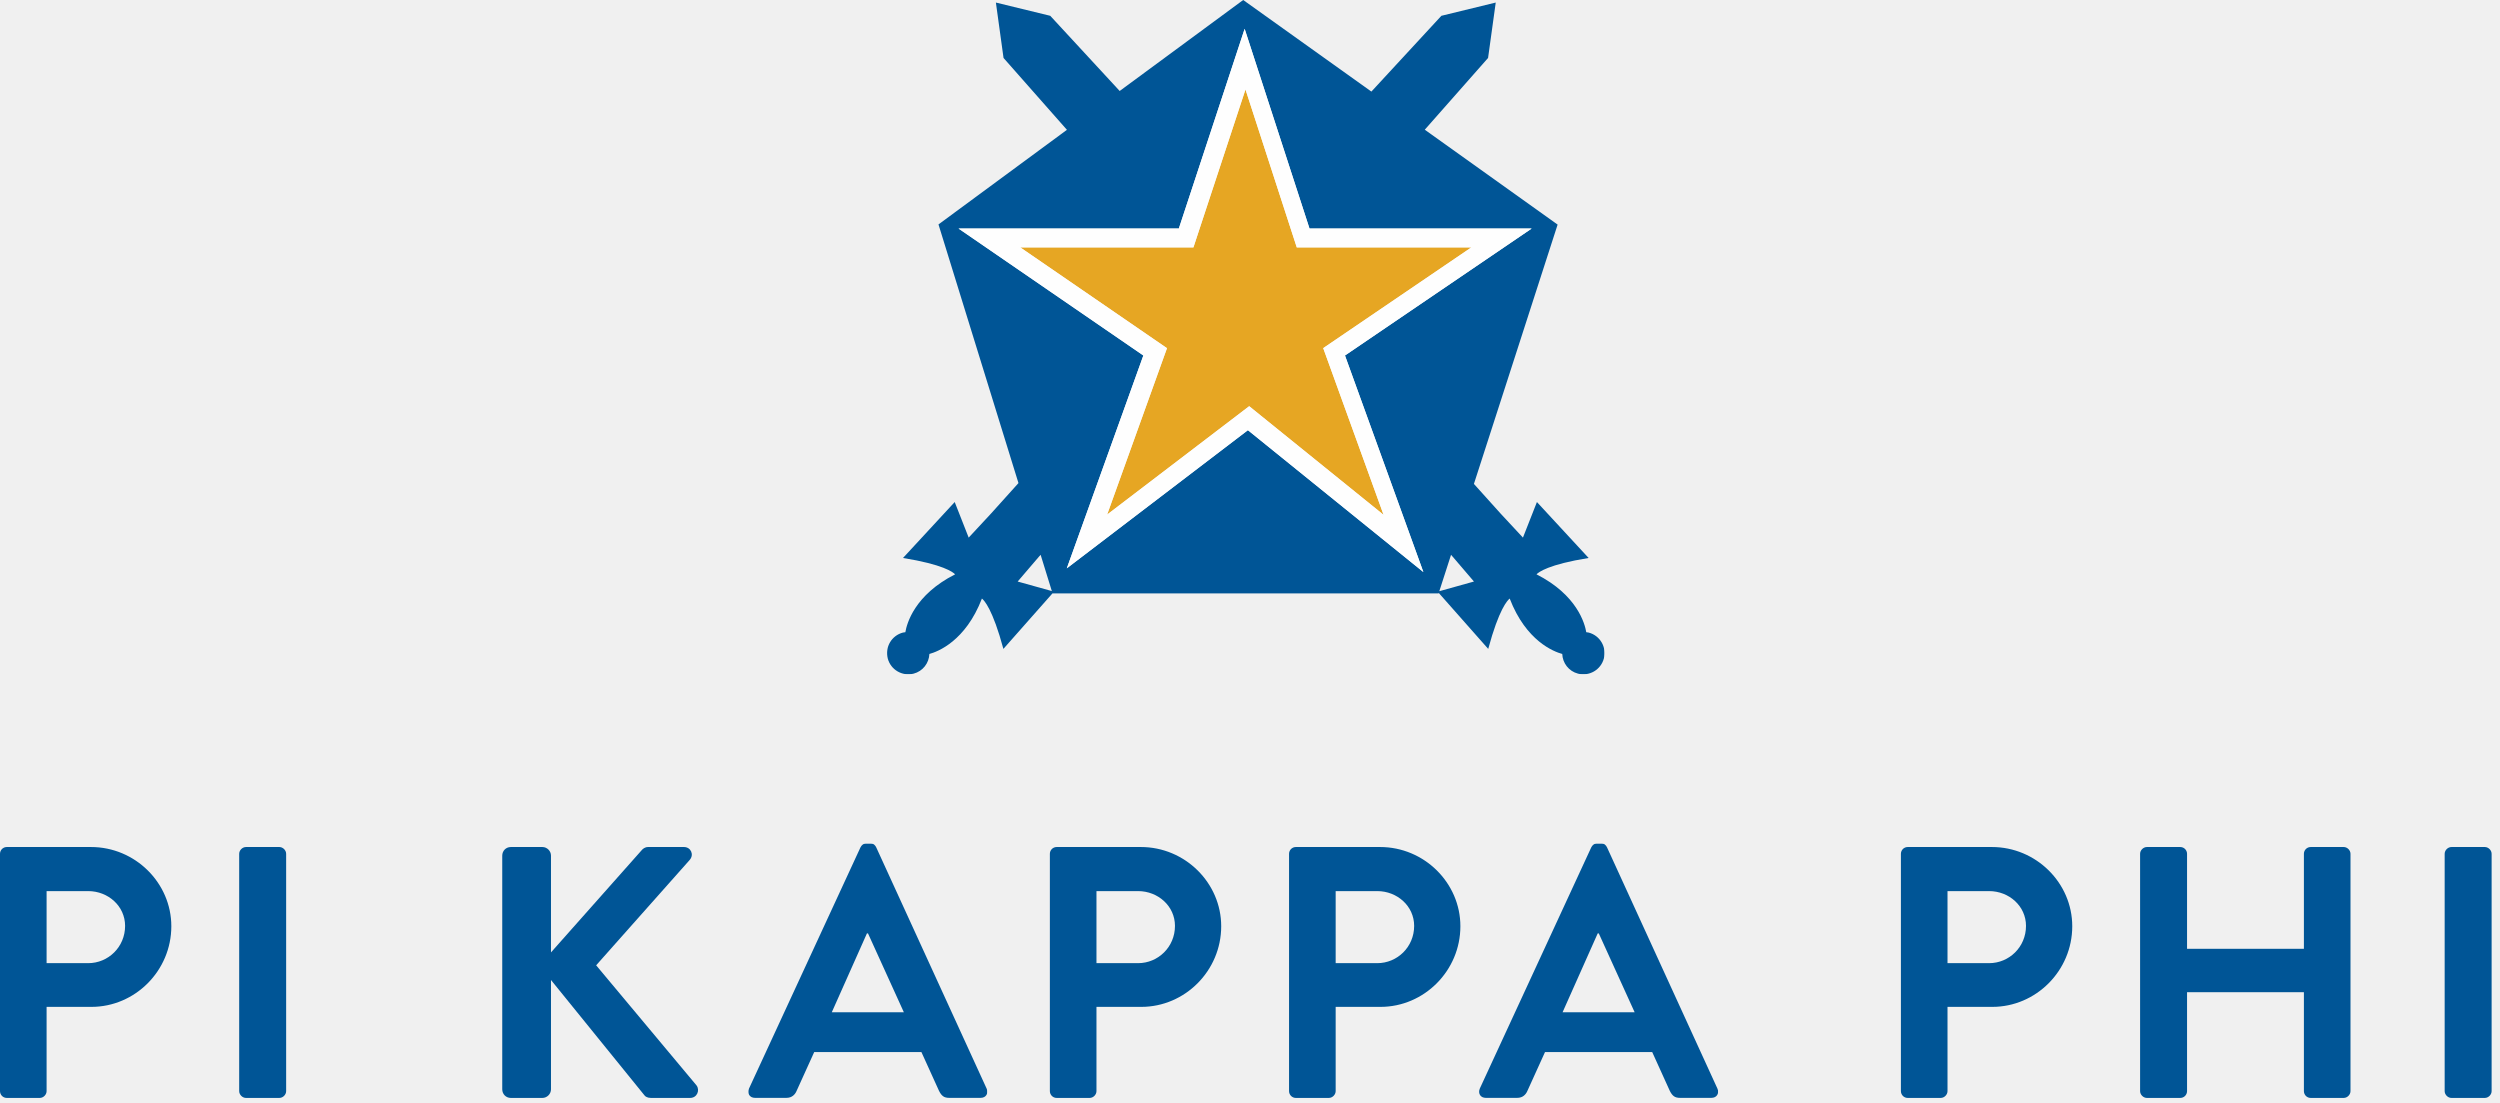
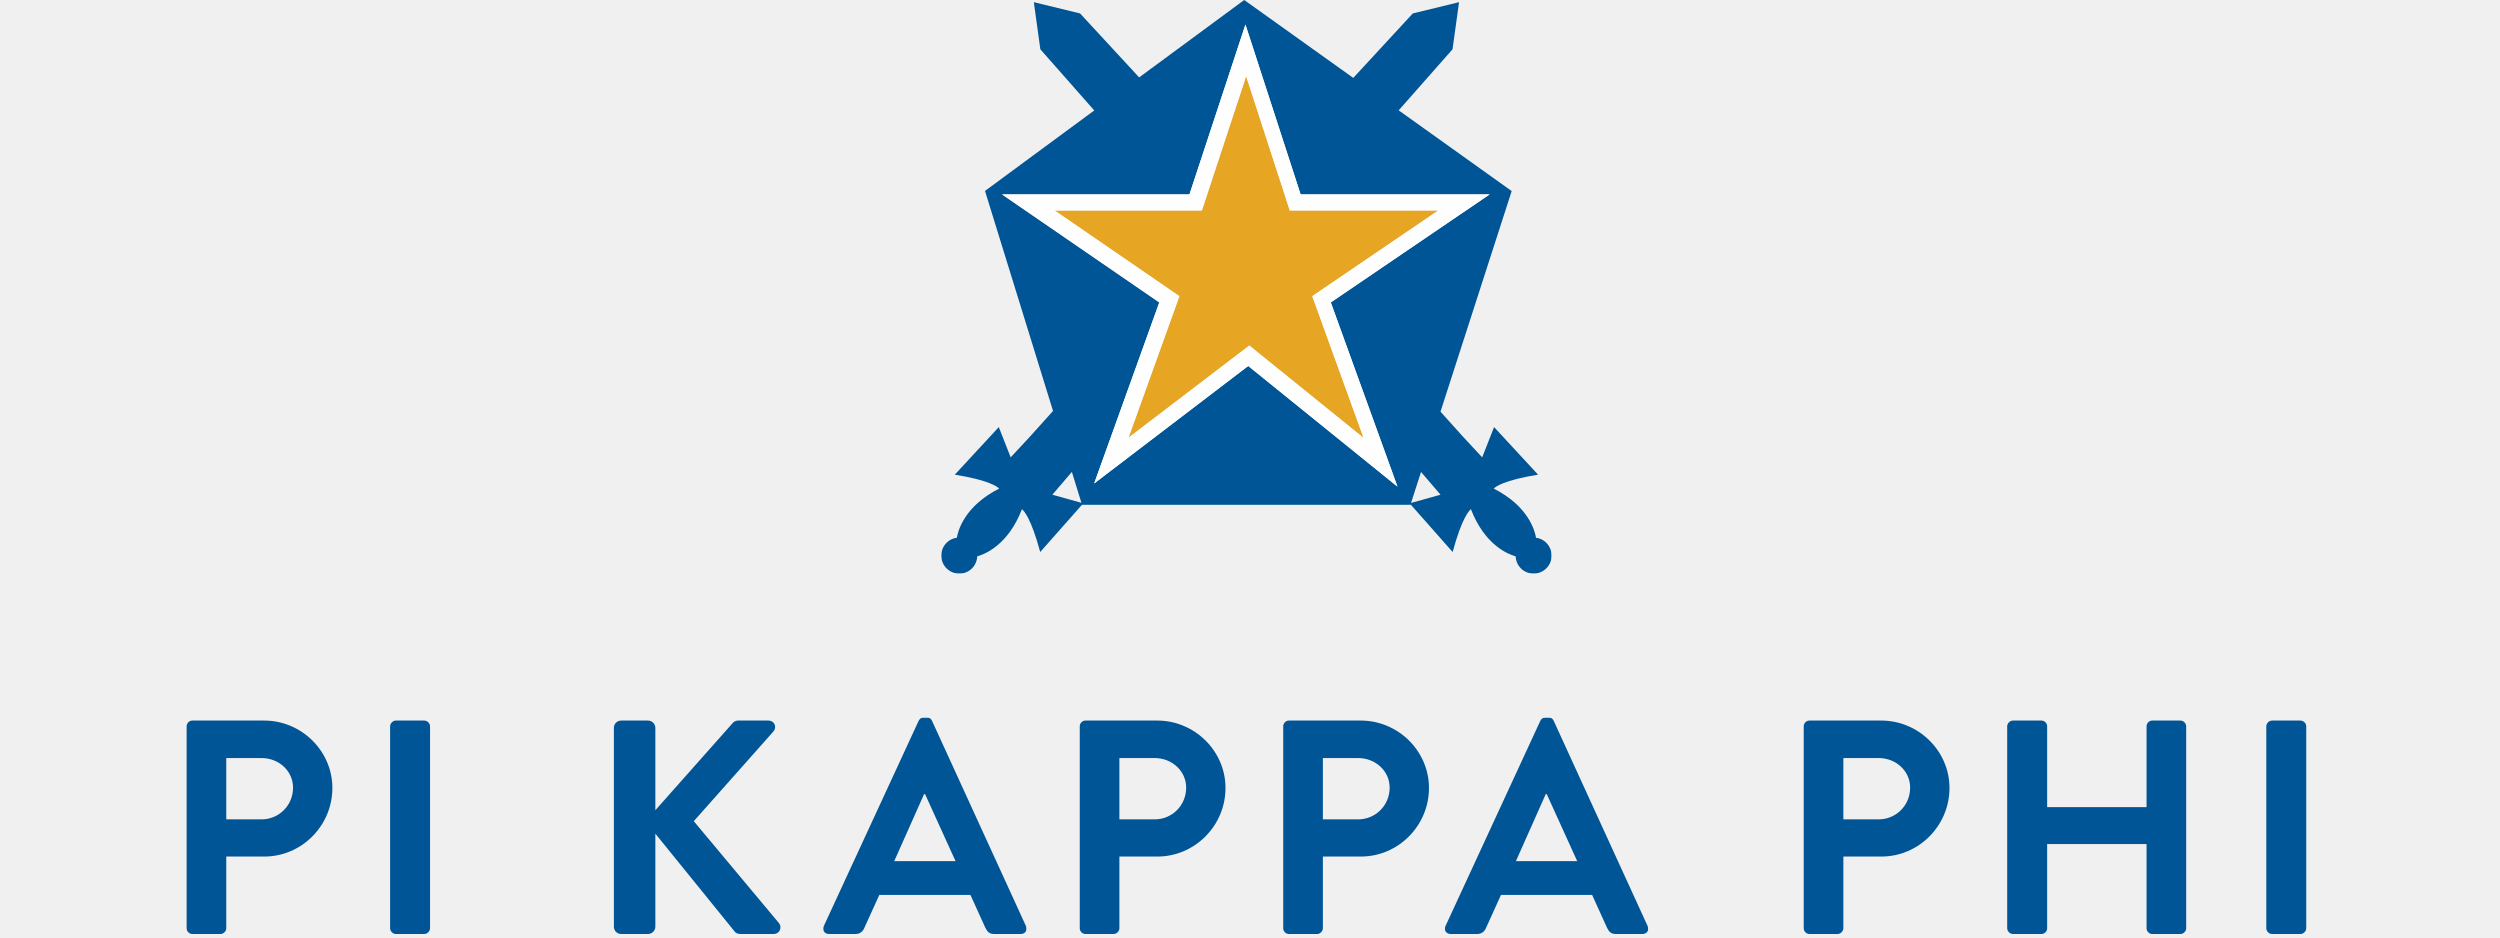
- <svg xmlns="http://www.w3.org/2000/svg" xmlns:xlink="http://www.w3.org/1999/xlink" width="245px" height="108px" viewBox="0 0 245 108" version="1.1">
+ <svg xmlns="http://www.w3.org/2000/svg" xmlns:xlink="http://www.w3.org/1999/xlink" width="88px" height="33px" viewBox="0 0 245 108" version="1.1">
  <defs>
    <polygon id="path-1" points="0.932 0.403 71.246 0.403 71.246 66.486 0.932 66.486" />
    <polygon id="path-3" points="0.331 0.06 23.76 0.06 23.76 25 0.331 25" />
    <polygon id="path-5" points="0.949 0.06 24.379 0.06 24.379 25 0.949 25" />
  </defs>
  <g id="Page-1" stroke="none" stroke-width="1" fill="none" fill-rule="evenodd">
    <g id="Basic-Page" transform="translate(-598, -2831)">
      <g id="Pi-Kappa-Phi-Logo" transform="translate(598, 2830)">
        <g id="Group-3" transform="translate(86, 0.597)">
          <mask id="mask-2" fill="white">
            <use xlink:href="#path-1" />
          </mask>
          <g id="Clip-2" />
          <path d="M55.052,58.341 L56.202,54.778 L56.37,54.966 L58.447,57.393 L55.052,58.341 Z M45.808,35.241 L53.491,56.465 L36.295,42.561 L18.548,56.098 L26.049,35.241 L7.937,22.8 L29.526,22.8 L35.975,3.23 L42.331,22.8 L64.103,22.8 L45.808,35.241 Z M13.732,57.393 L15.809,54.966 L15.982,54.775 L17.08,58.327 L13.732,57.393 Z M69.687,62.394 C69.608,62.375 69.531,62.368 69.453,62.359 L69.453,62.357 C69.313,61.518 68.556,58.703 64.577,56.688 C64.778,56.477 65.742,55.719 69.685,55.085 L64.618,49.603 L63.264,53.049 C63.264,53.049 63.26,53.064 63.251,53.091 L61.059,50.733 L58.444,47.827 L66.646,22.414 L53.628,13.115 L59.831,6.083 L60.582,0.653 L55.255,1.951 L48.396,9.378 L35.834,0.403 L23.729,9.319 L16.924,1.951 L11.597,0.653 L12.347,6.083 L18.559,13.126 L5.971,22.397 L13.809,47.745 L11.119,50.733 L8.929,53.091 C8.918,53.064 8.915,53.049 8.915,53.049 L7.561,49.603 L2.494,55.085 C6.436,55.719 7.401,56.477 7.601,56.688 C3.622,58.703 2.865,61.518 2.726,62.357 L2.726,62.359 C2.647,62.368 2.571,62.375 2.491,62.394 C1.379,62.682 0.713,63.816 0.998,64.928 C1.287,66.039 2.424,66.706 3.534,66.42 C4.442,66.184 5.043,65.384 5.08,64.491 C5.891,64.272 8.623,63.237 10.228,59.061 C10.441,59.226 11.283,60.092 12.332,63.996 L17.148,58.547 L17.152,58.559 L54.982,58.558 L54.998,58.51 L59.846,63.996 C60.896,60.092 61.739,59.226 61.95,59.061 C63.555,63.237 66.289,64.272 67.1,64.491 C67.135,65.384 67.738,66.184 68.644,66.42 C69.756,66.706 70.891,66.039 71.18,64.928 C71.466,63.816 70.798,62.682 69.687,62.394 Z" id="Fill-1" fill="#005596" mask="url(#mask-2)" />
        </g>
        <polygon id="Fill-4" fill="#E6A623" points="129.677 35.117 130.863 34.31 144.196 25.244 128.425 25.244 127.084 25.244 126.669 23.968 122.057 9.765 117.374 23.974 116.956 25.244 115.62 25.244 99.983 25.244 113.189 34.314 114.364 35.122 113.881 36.463 108.499 51.429 121.269 41.687 122.422 40.807 123.55 41.721 135.592 51.456 130.165 36.466" />
        <path d="M8.641,95.39 C10.608,95.39 12.259,93.809 12.259,91.736 C12.259,89.804 10.608,88.328 8.641,88.328 L4.566,88.328 L4.566,95.39 L8.641,95.39 Z M0,84.675 C0,84.324 0.281,84.008 0.667,84.008 L8.922,84.008 C13.243,84.008 16.79,87.521 16.79,91.772 C16.79,96.127 13.243,99.674 8.957,99.674 L4.566,99.674 L4.566,107.929 C4.566,108.28 4.25,108.597 3.899,108.597 L0.667,108.597 C0.281,108.597 0,108.28 0,107.929 L0,84.675 Z" id="Fill-6" fill="#005596" />
        <path d="M23.44,84.675 C23.44,84.323 23.756,84.008 24.108,84.008 L27.374,84.008 C27.726,84.008 28.042,84.323 28.042,84.675 L28.042,107.929 C28.042,108.28 27.726,108.597 27.374,108.597 L24.108,108.597 C23.756,108.597 23.44,108.28 23.44,107.929 L23.44,84.675 Z" id="Fill-8" fill="#005596" />
        <path d="M49.22,84.851 C49.22,84.394 49.571,84.008 50.063,84.008 L53.154,84.008 C53.611,84.008 53.997,84.394 53.997,84.851 L53.997,94.336 L62.85,84.359 C62.99,84.184 63.201,84.008 63.517,84.008 L67.03,84.008 C67.697,84.008 68.048,84.747 67.591,85.273 L58.423,95.6 L68.259,107.369 C68.61,107.826 68.329,108.597 67.627,108.597 L63.798,108.597 C63.447,108.597 63.236,108.456 63.165,108.352 L53.997,97.04 L53.997,107.753 C53.997,108.21 53.611,108.597 53.154,108.597 L50.063,108.597 C49.571,108.597 49.22,108.21 49.22,107.753 L49.22,84.851 Z" id="Fill-10" fill="#005596" />
        <g id="Group-14" transform="translate(73, 83.597)">
          <mask id="mask-4" fill="white">
            <use xlink:href="#path-3" />
          </mask>
          <g id="Clip-13" />
          <path d="M15.577,16.604 L12.064,8.876 L11.959,8.876 L8.516,16.604 L15.577,16.604 Z M0.401,24.086 L11.326,0.446 C11.432,0.235 11.607,0.06 11.923,0.06 L12.275,0.06 C12.626,0.06 12.766,0.235 12.871,0.446 L23.69,24.086 C23.901,24.542 23.62,25 23.094,25 L20.037,25 C19.51,25 19.264,24.789 19.019,24.297 L17.297,20.503 L6.794,20.503 L5.073,24.297 C4.933,24.648 4.617,25 4.055,25 L0.999,25 C0.472,25 0.191,24.542 0.401,24.086 Z" id="Fill-12" fill="#005596" mask="url(#mask-4)" />
        </g>
        <path d="M111.529,95.39 C113.496,95.39 115.147,93.809 115.147,91.736 C115.147,89.804 113.496,88.328 111.529,88.328 L107.454,88.328 L107.454,95.39 L111.529,95.39 Z M102.887,84.675 C102.887,84.324 103.168,84.008 103.555,84.008 L111.81,84.008 C116.13,84.008 119.678,87.521 119.678,91.772 C119.678,96.127 116.13,99.674 111.845,99.674 L107.454,99.674 L107.454,107.929 C107.454,108.28 107.138,108.597 106.786,108.597 L103.555,108.597 C103.168,108.597 102.887,108.28 102.887,107.929 L102.887,84.675 Z" id="Fill-15" fill="#005596" />
        <path d="M134.969,95.39 C136.935,95.39 138.587,93.809 138.587,91.736 C138.587,89.804 136.935,88.328 134.969,88.328 L130.895,88.328 L130.895,95.39 L134.969,95.39 Z M126.327,84.675 C126.327,84.324 126.608,84.008 126.995,84.008 L135.25,84.008 C139.571,84.008 143.118,87.521 143.118,91.772 C143.118,96.127 139.571,99.674 135.285,99.674 L130.895,99.674 L130.895,107.929 C130.895,108.28 130.577,108.597 130.226,108.597 L126.995,108.597 C126.608,108.597 126.327,108.28 126.327,107.929 L126.327,84.675 Z" id="Fill-17" fill="#005596" />
        <g id="Group-21" transform="translate(144, 83.597)">
          <mask id="mask-6" fill="white">
            <use xlink:href="#path-5" />
          </mask>
          <g id="Clip-20" />
          <path d="M16.194,16.604 L12.681,8.876 L12.576,8.876 L9.133,16.604 L16.194,16.604 Z M1.019,24.086 L11.943,0.446 C12.049,0.235 12.225,0.06 12.541,0.06 L12.892,0.06 C13.243,0.06 13.383,0.235 13.489,0.446 L24.308,24.086 C24.519,24.542 24.237,25 23.711,25 L20.655,25 C20.128,25 19.882,24.789 19.636,24.297 L17.915,20.503 L7.412,20.503 L5.691,24.297 C5.55,24.648 5.234,25 4.672,25 L1.616,25 C1.089,25 0.808,24.542 1.019,24.086 Z" id="Fill-19" fill="#005596" mask="url(#mask-6)" />
        </g>
        <path d="M194.93,95.39 C196.898,95.39 198.548,93.809 198.548,91.736 C198.548,89.804 196.898,88.328 194.93,88.328 L190.856,88.328 L190.856,95.39 L194.93,95.39 Z M186.289,84.675 C186.289,84.324 186.57,84.008 186.957,84.008 L195.212,84.008 C199.533,84.008 203.081,87.521 203.081,91.772 C203.081,96.127 199.533,99.674 195.247,99.674 L190.856,99.674 L190.856,107.929 C190.856,108.28 190.54,108.597 190.188,108.597 L186.957,108.597 C186.57,108.597 186.289,108.28 186.289,107.929 L186.289,84.675 Z" id="Fill-22" fill="#005596" />
        <path d="M209.729,84.675 C209.729,84.323 210.045,84.008 210.397,84.008 L213.663,84.008 C214.05,84.008 214.331,84.323 214.331,84.675 L214.331,93.984 L225.782,93.984 L225.782,84.675 C225.782,84.323 226.063,84.008 226.45,84.008 L229.682,84.008 C230.033,84.008 230.349,84.323 230.349,84.675 L230.349,107.929 C230.349,108.28 230.033,108.597 229.682,108.597 L226.45,108.597 C226.063,108.597 225.782,108.28 225.782,107.929 L225.782,98.235 L214.331,98.235 L214.331,107.929 C214.331,108.28 214.05,108.597 213.663,108.597 L210.397,108.597 C210.045,108.597 209.729,108.28 209.729,107.929 L209.729,84.675 Z" id="Fill-24" fill="#005596" />
        <path d="M239.577,84.675 C239.577,84.323 239.893,84.008 240.245,84.008 L243.511,84.008 C243.863,84.008 244.179,84.323 244.179,84.675 L244.179,107.929 C244.179,108.28 243.863,108.597 243.511,108.597 L240.245,108.597 C239.893,108.597 239.577,108.28 239.577,107.929 L239.577,84.675 Z" id="Fill-26" fill="#005596" />
        <path d="M130.164,36.466 L135.591,51.456 L123.549,41.721 L122.421,40.808 L121.268,41.688 L108.498,51.43 L113.881,36.463 L114.363,35.121 L113.188,34.316 L99.982,25.244 L116.955,25.244 L117.373,23.976 L122.056,9.767 L126.668,23.967 L127.083,25.244 L144.195,25.244 L130.863,34.311 L129.676,35.117 L130.164,36.466 Z M128.331,23.397 L121.975,3.826 L115.525,23.397 L93.937,23.397 L112.049,35.838 L104.547,56.695 L122.294,43.157 L139.49,57.062 L131.807,35.838 L150.102,23.397 L128.331,23.397 Z" id="Fill-28" fill="#FEFEFE" />
      </g>
    </g>
  </g>
</svg>
